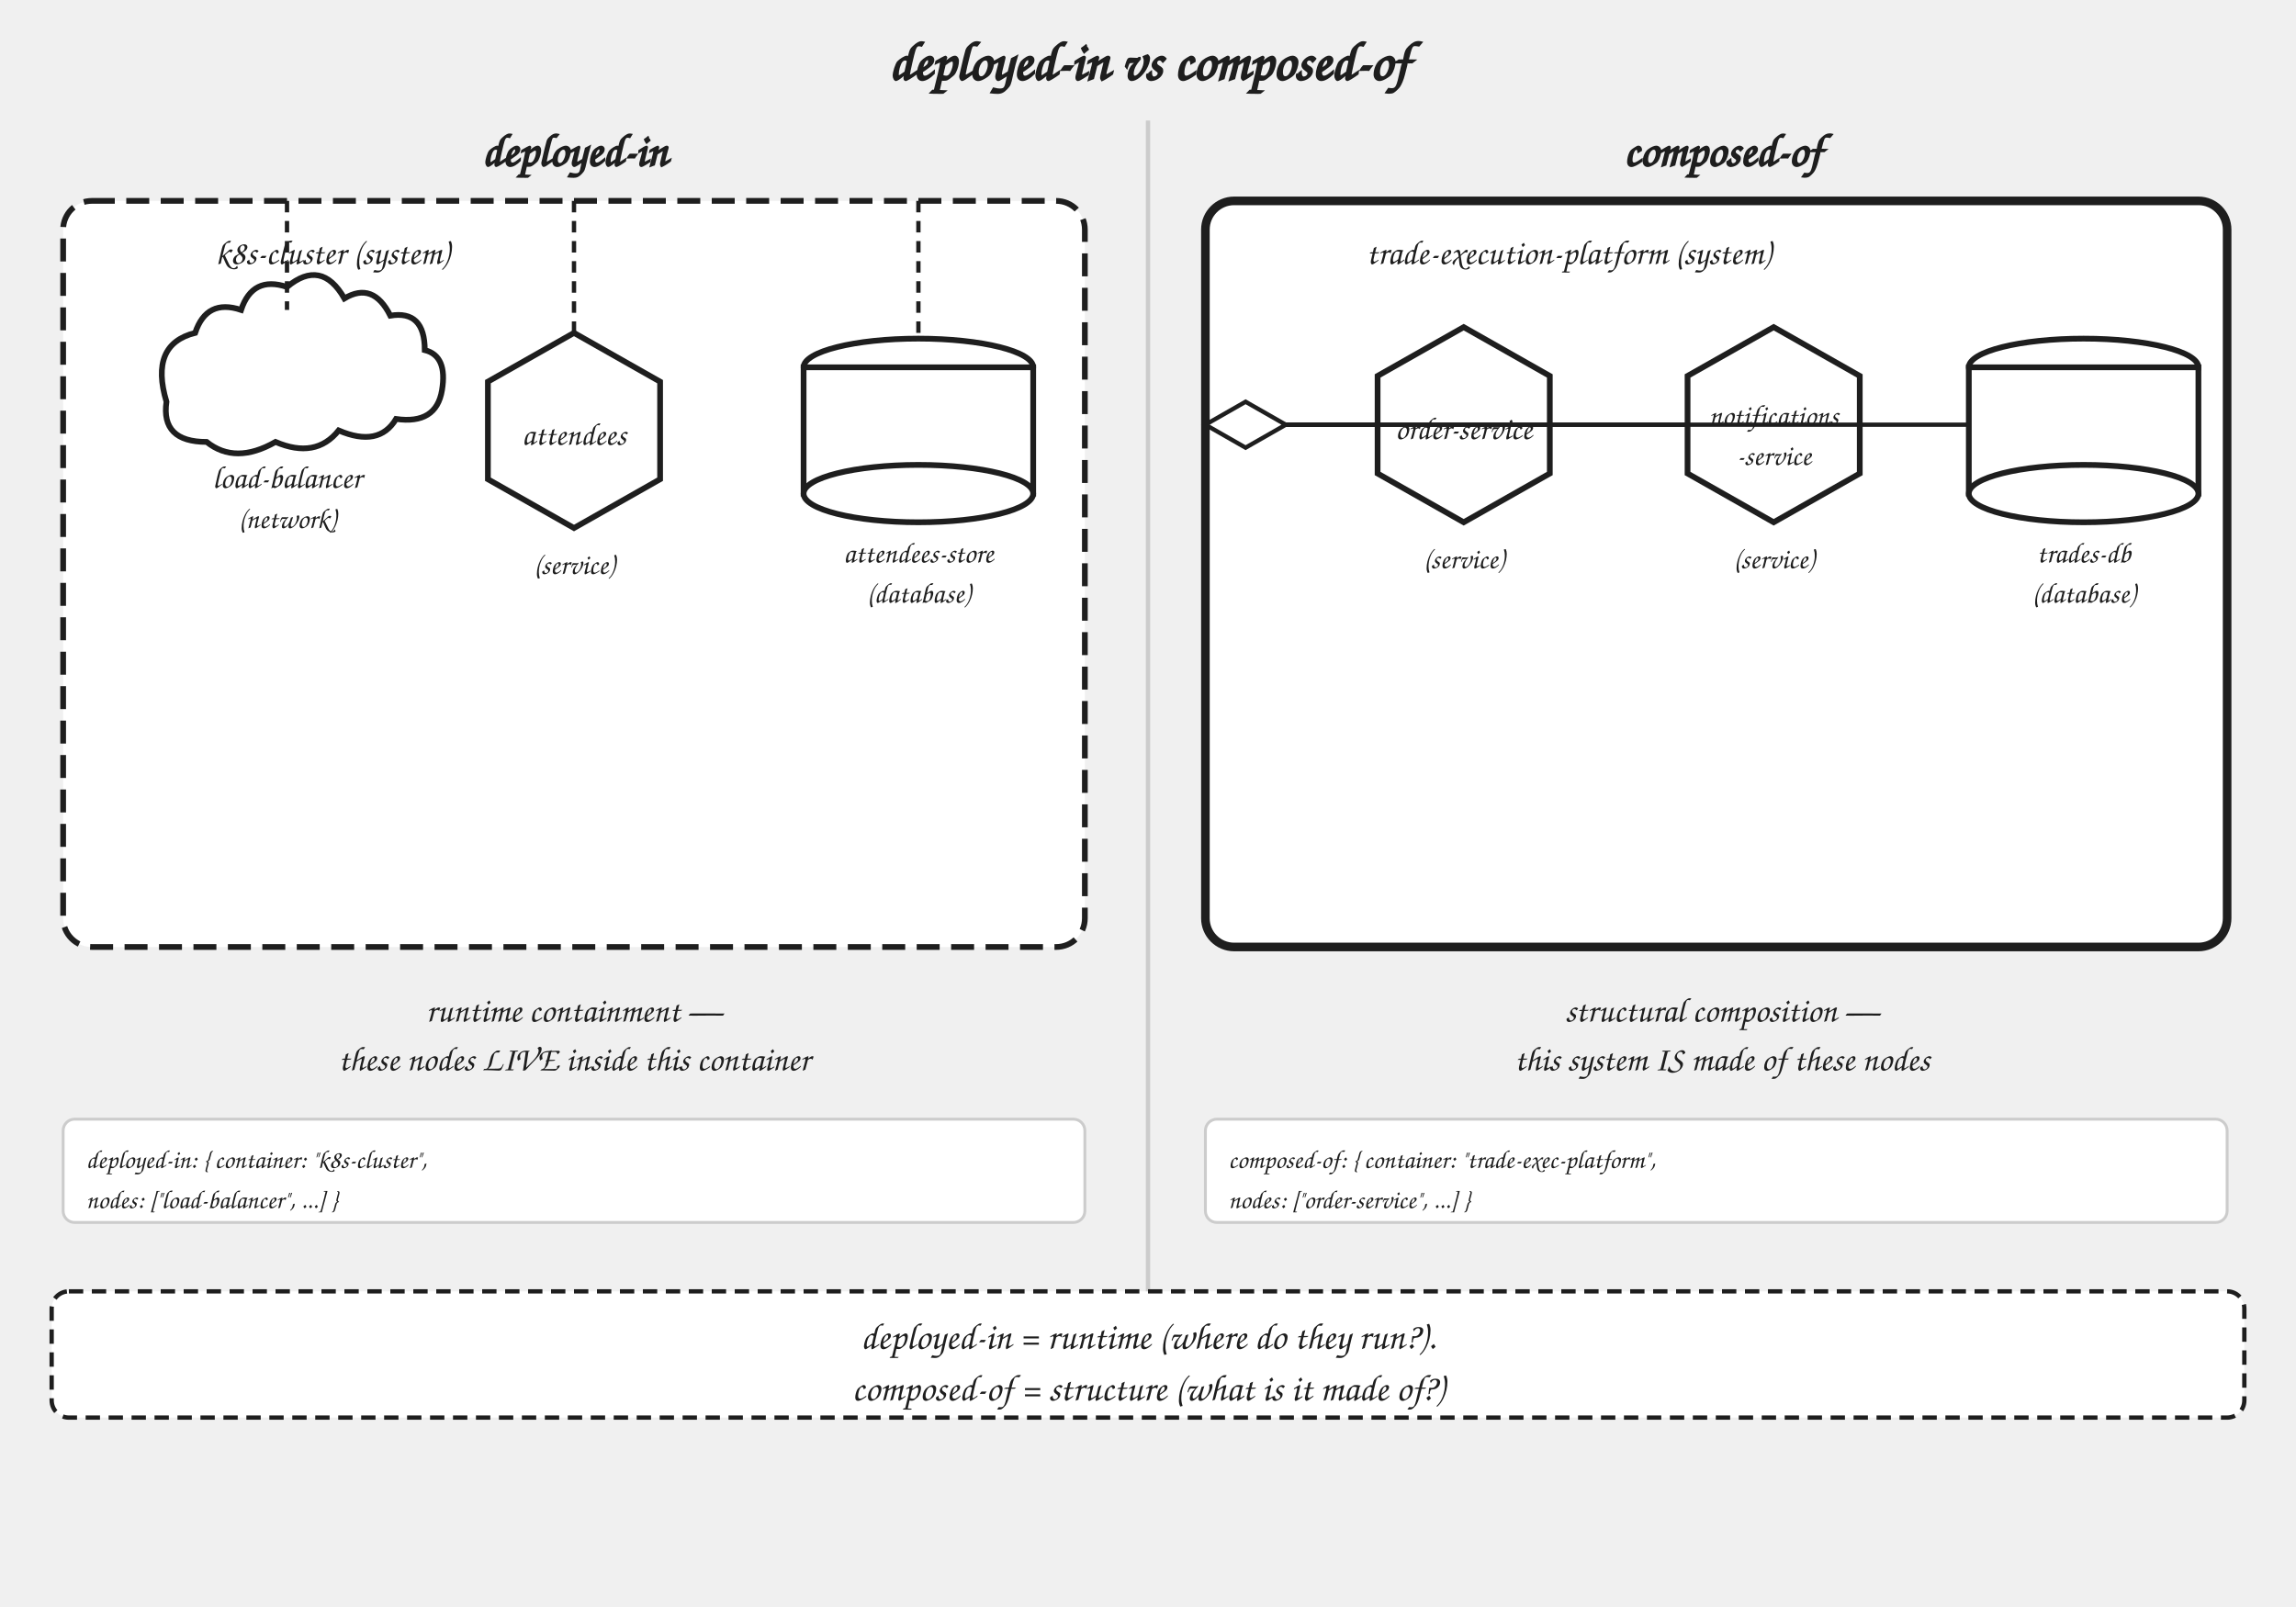
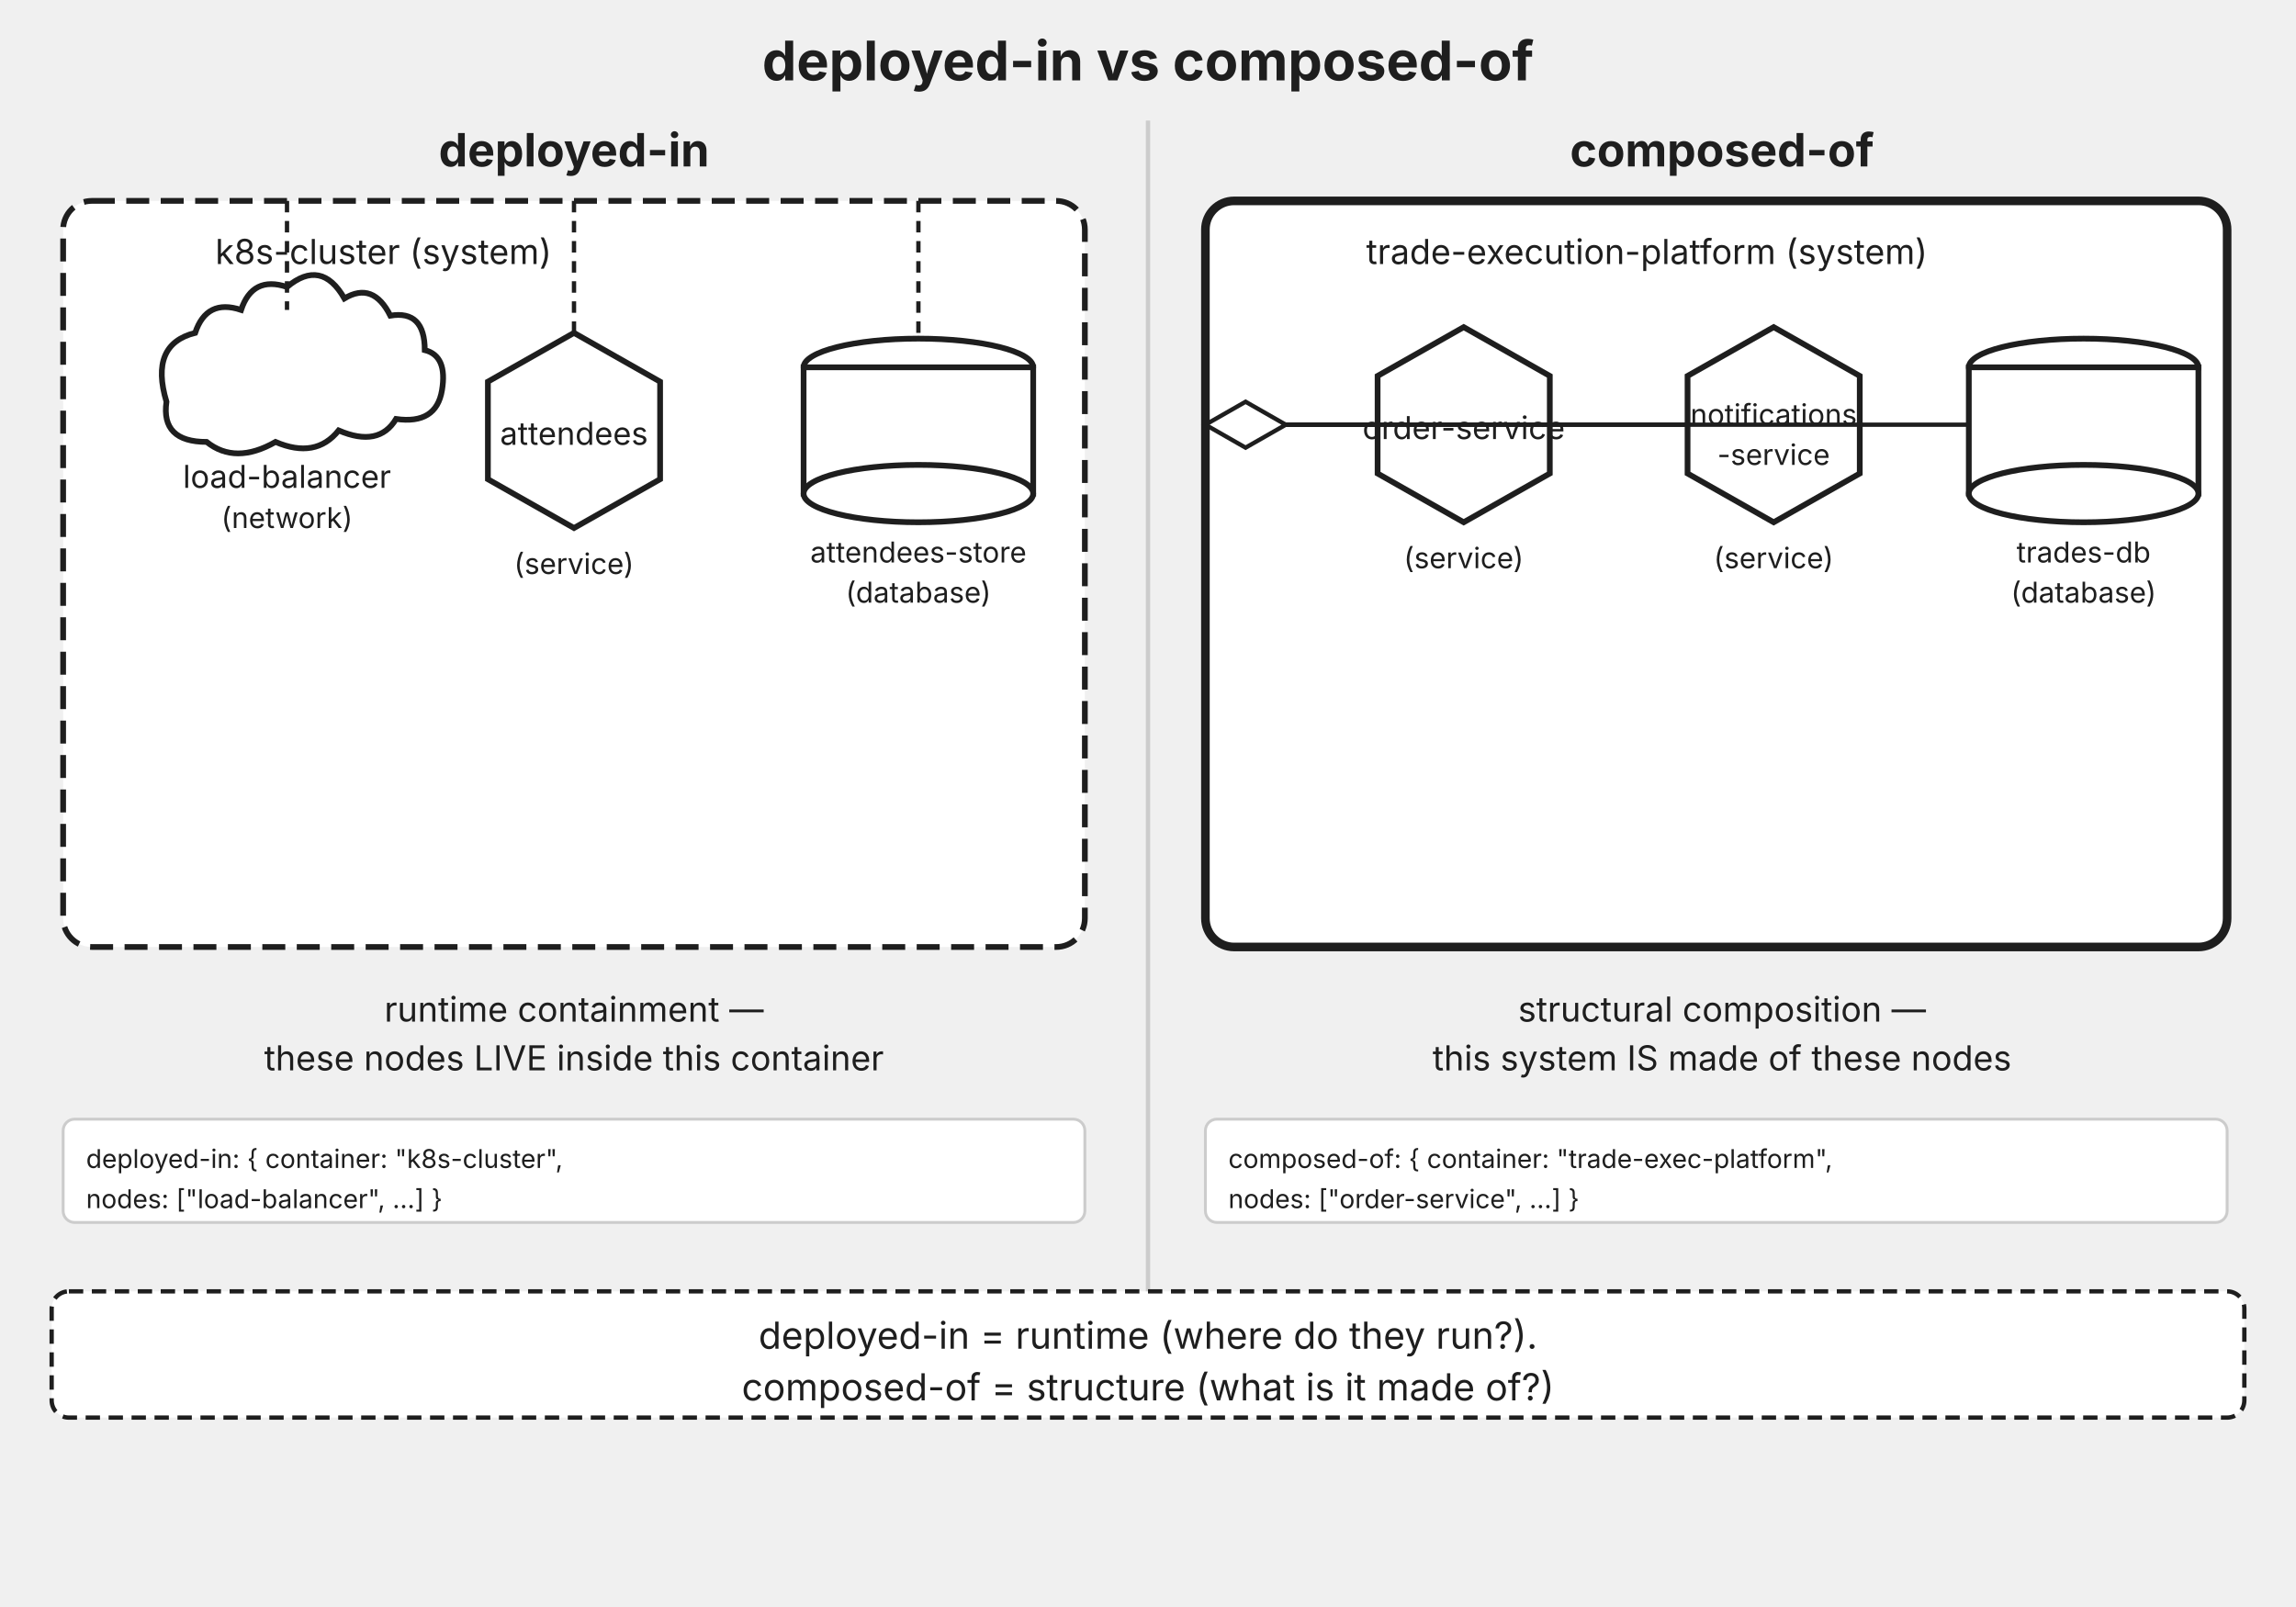
<svg xmlns="http://www.w3.org/2000/svg" viewBox="0 0 800 560" width="800" height="560" style="background:#ffffff">
  <defs>
    <marker id="arr" markerWidth="10" markerHeight="7" refX="9" refY="3.5" orient="auto">
      <polygon points="0 0, 10 3.5, 0 7" fill="#1e1e1e" />
    </marker>
  </defs>
-   <style>text { font-family: Virgil, 'Segoe UI Emoji', cursive; fill: #1e1e1e; }</style>
+   <style>text { font-family: Inter, system-ui, sans-serif; fill: #1e1e1e; }</style>
  <text x="400" y="28" font-size="19" text-anchor="middle" font-weight="bold">deployed-in vs composed-of</text>
  <line x1="400" y1="42" x2="400" y2="490" stroke="#cccccc" stroke-width="1.5" />
  <text x="200" y="58" font-size="16" text-anchor="middle" font-weight="bold">deployed-in</text>
  <rect x="22" y="70" width="356" height="260" rx="10" ry="10" stroke="#1e1e1e" stroke-width="2" stroke-dasharray="8,4" fill="#ffffff" />
  <text x="75" y="92" font-size="12" fill="#757575">k8s-cluster (system)</text>
  <path d="M58,140 Q52,120 68,116 Q72,104 84,108 Q88,96 100,100 Q112,90 120,104 Q130,98 136,110 Q148,108 148,122 Q156,124 154,136 Q152,148 138,146 Q132,156 118,150 Q110,160 96,154 Q82,162 72,154 Q56,154 58,140 Z" stroke="#1e1e1e" stroke-width="2" fill="#ffffff" />
  <text x="100" y="170" font-size="11" text-anchor="middle">load-balancer</text>
  <text x="100" y="184" font-size="10" text-anchor="middle" fill="#757575">(network)</text>
  <polygon points="200,116 230,133 230,167 200,184 170,167 170,133" stroke="#1e1e1e" stroke-width="2" fill="#ffffff" />
  <text x="200" y="155" font-size="11" text-anchor="middle">attendees</text>
  <text x="200" y="200" font-size="10" text-anchor="middle" fill="#757575">(service)</text>
  <ellipse cx="320" cy="128" rx="40" ry="10" stroke="#1e1e1e" stroke-width="2" fill="#ffffff" />
  <rect x="280" y="128" width="80" height="44" stroke="#1e1e1e" stroke-width="2" fill="#ffffff" />
  <ellipse cx="320" cy="172" rx="40" ry="10" stroke="#1e1e1e" stroke-width="2" fill="#ffffff" />
  <text x="320" y="196" font-size="10" text-anchor="middle">attendees-store</text>
  <text x="320" y="210" font-size="10" text-anchor="middle" fill="#757575">(database)</text>
  <line x1="100" y1="70" x2="100" y2="108" stroke="#1e1e1e" stroke-width="1.5" stroke-dasharray="4,3" />
  <line x1="200" y1="70" x2="200" y2="116" stroke="#1e1e1e" stroke-width="1.5" stroke-dasharray="4,3" />
  <line x1="320" y1="70" x2="320" y2="118" stroke="#1e1e1e" stroke-width="1.5" stroke-dasharray="4,3" />
  <text x="200" y="356" font-size="12" text-anchor="middle">runtime containment —</text>
  <text x="200" y="373" font-size="12" text-anchor="middle">these nodes LIVE inside this container</text>
  <rect x="22" y="390" width="356" height="36" rx="4" ry="4" stroke="#cccccc" stroke-width="1" fill="#ffffff" />
  <text x="30" y="407" font-size="9">deployed-in: { container: "k8s-cluster",</text>
  <text x="30" y="421" font-size="9">               nodes: ["load-balancer", ...] }</text>
  <text x="600" y="58" font-size="16" text-anchor="middle" font-weight="bold">composed-of</text>
  <rect x="420" y="70" width="356" height="260" rx="10" ry="10" stroke="#1e1e1e" stroke-width="3" fill="#ffffff" />
  <text x="476" y="92" font-size="12" fill="#757575">trade-execution-platform (system)</text>
  <polygon points="510,114 540,131 540,165 510,182 480,165 480,131" stroke="#1e1e1e" stroke-width="2" fill="#ffffff" />
  <text x="510" y="153" font-size="11" text-anchor="middle">order-service</text>
  <text x="510" y="198" font-size="10" text-anchor="middle" fill="#757575">(service)</text>
  <polygon points="618,114 648,131 648,165 618,182 588,165 588,131" stroke="#1e1e1e" stroke-width="2" fill="#ffffff" />
  <text x="618" y="148" font-size="10" text-anchor="middle">notifications</text>
  <text x="618" y="162" font-size="10" text-anchor="middle">-service</text>
  <text x="618" y="198" font-size="10" text-anchor="middle" fill="#757575">(service)</text>
  <ellipse cx="726" cy="128" rx="40" ry="10" stroke="#1e1e1e" stroke-width="2" fill="#ffffff" />
  <rect x="686" y="128" width="80" height="44" stroke="#1e1e1e" stroke-width="2" fill="#ffffff" />
  <ellipse cx="726" cy="172" rx="40" ry="10" stroke="#1e1e1e" stroke-width="2" fill="#ffffff" />
  <text x="726" y="196" font-size="10" text-anchor="middle">trades-db</text>
  <text x="726" y="210" font-size="10" text-anchor="middle" fill="#757575">(database)</text>
  <polygon points="420,148 434,140 448,148 434,156" stroke="#1e1e1e" stroke-width="1.5" fill="#ffffff" />
  <line x1="448" y1="148" x2="480" y2="148" stroke="#1e1e1e" stroke-width="1.5" />
  <line x1="448" y1="148" x2="588" y2="148" stroke="#1e1e1e" stroke-width="1.5" />
  <line x1="448" y1="148" x2="686" y2="148" stroke="#1e1e1e" stroke-width="1.5" />
  <text x="600" y="356" font-size="12" text-anchor="middle">structural composition —</text>
  <text x="600" y="373" font-size="12" text-anchor="middle">this system IS made of these nodes</text>
  <rect x="420" y="390" width="356" height="36" rx="4" ry="4" stroke="#cccccc" stroke-width="1" fill="#ffffff" />
  <text x="428" y="407" font-size="9">composed-of: { container: "trade-exec-platform",</text>
  <text x="428" y="421" font-size="9">               nodes: ["order-service", ...] }</text>
  <rect x="18" y="450" width="764" height="44" rx="6" ry="6" stroke="#1e1e1e" stroke-width="1.5" stroke-dasharray="5,3" fill="#ffffff" />
  <text x="400" y="470" font-size="13" text-anchor="middle">deployed-in = runtime (where do they run?).</text>
  <text x="400" y="488" font-size="13" text-anchor="middle">composed-of = structure (what is it made of?)</text>
</svg>
